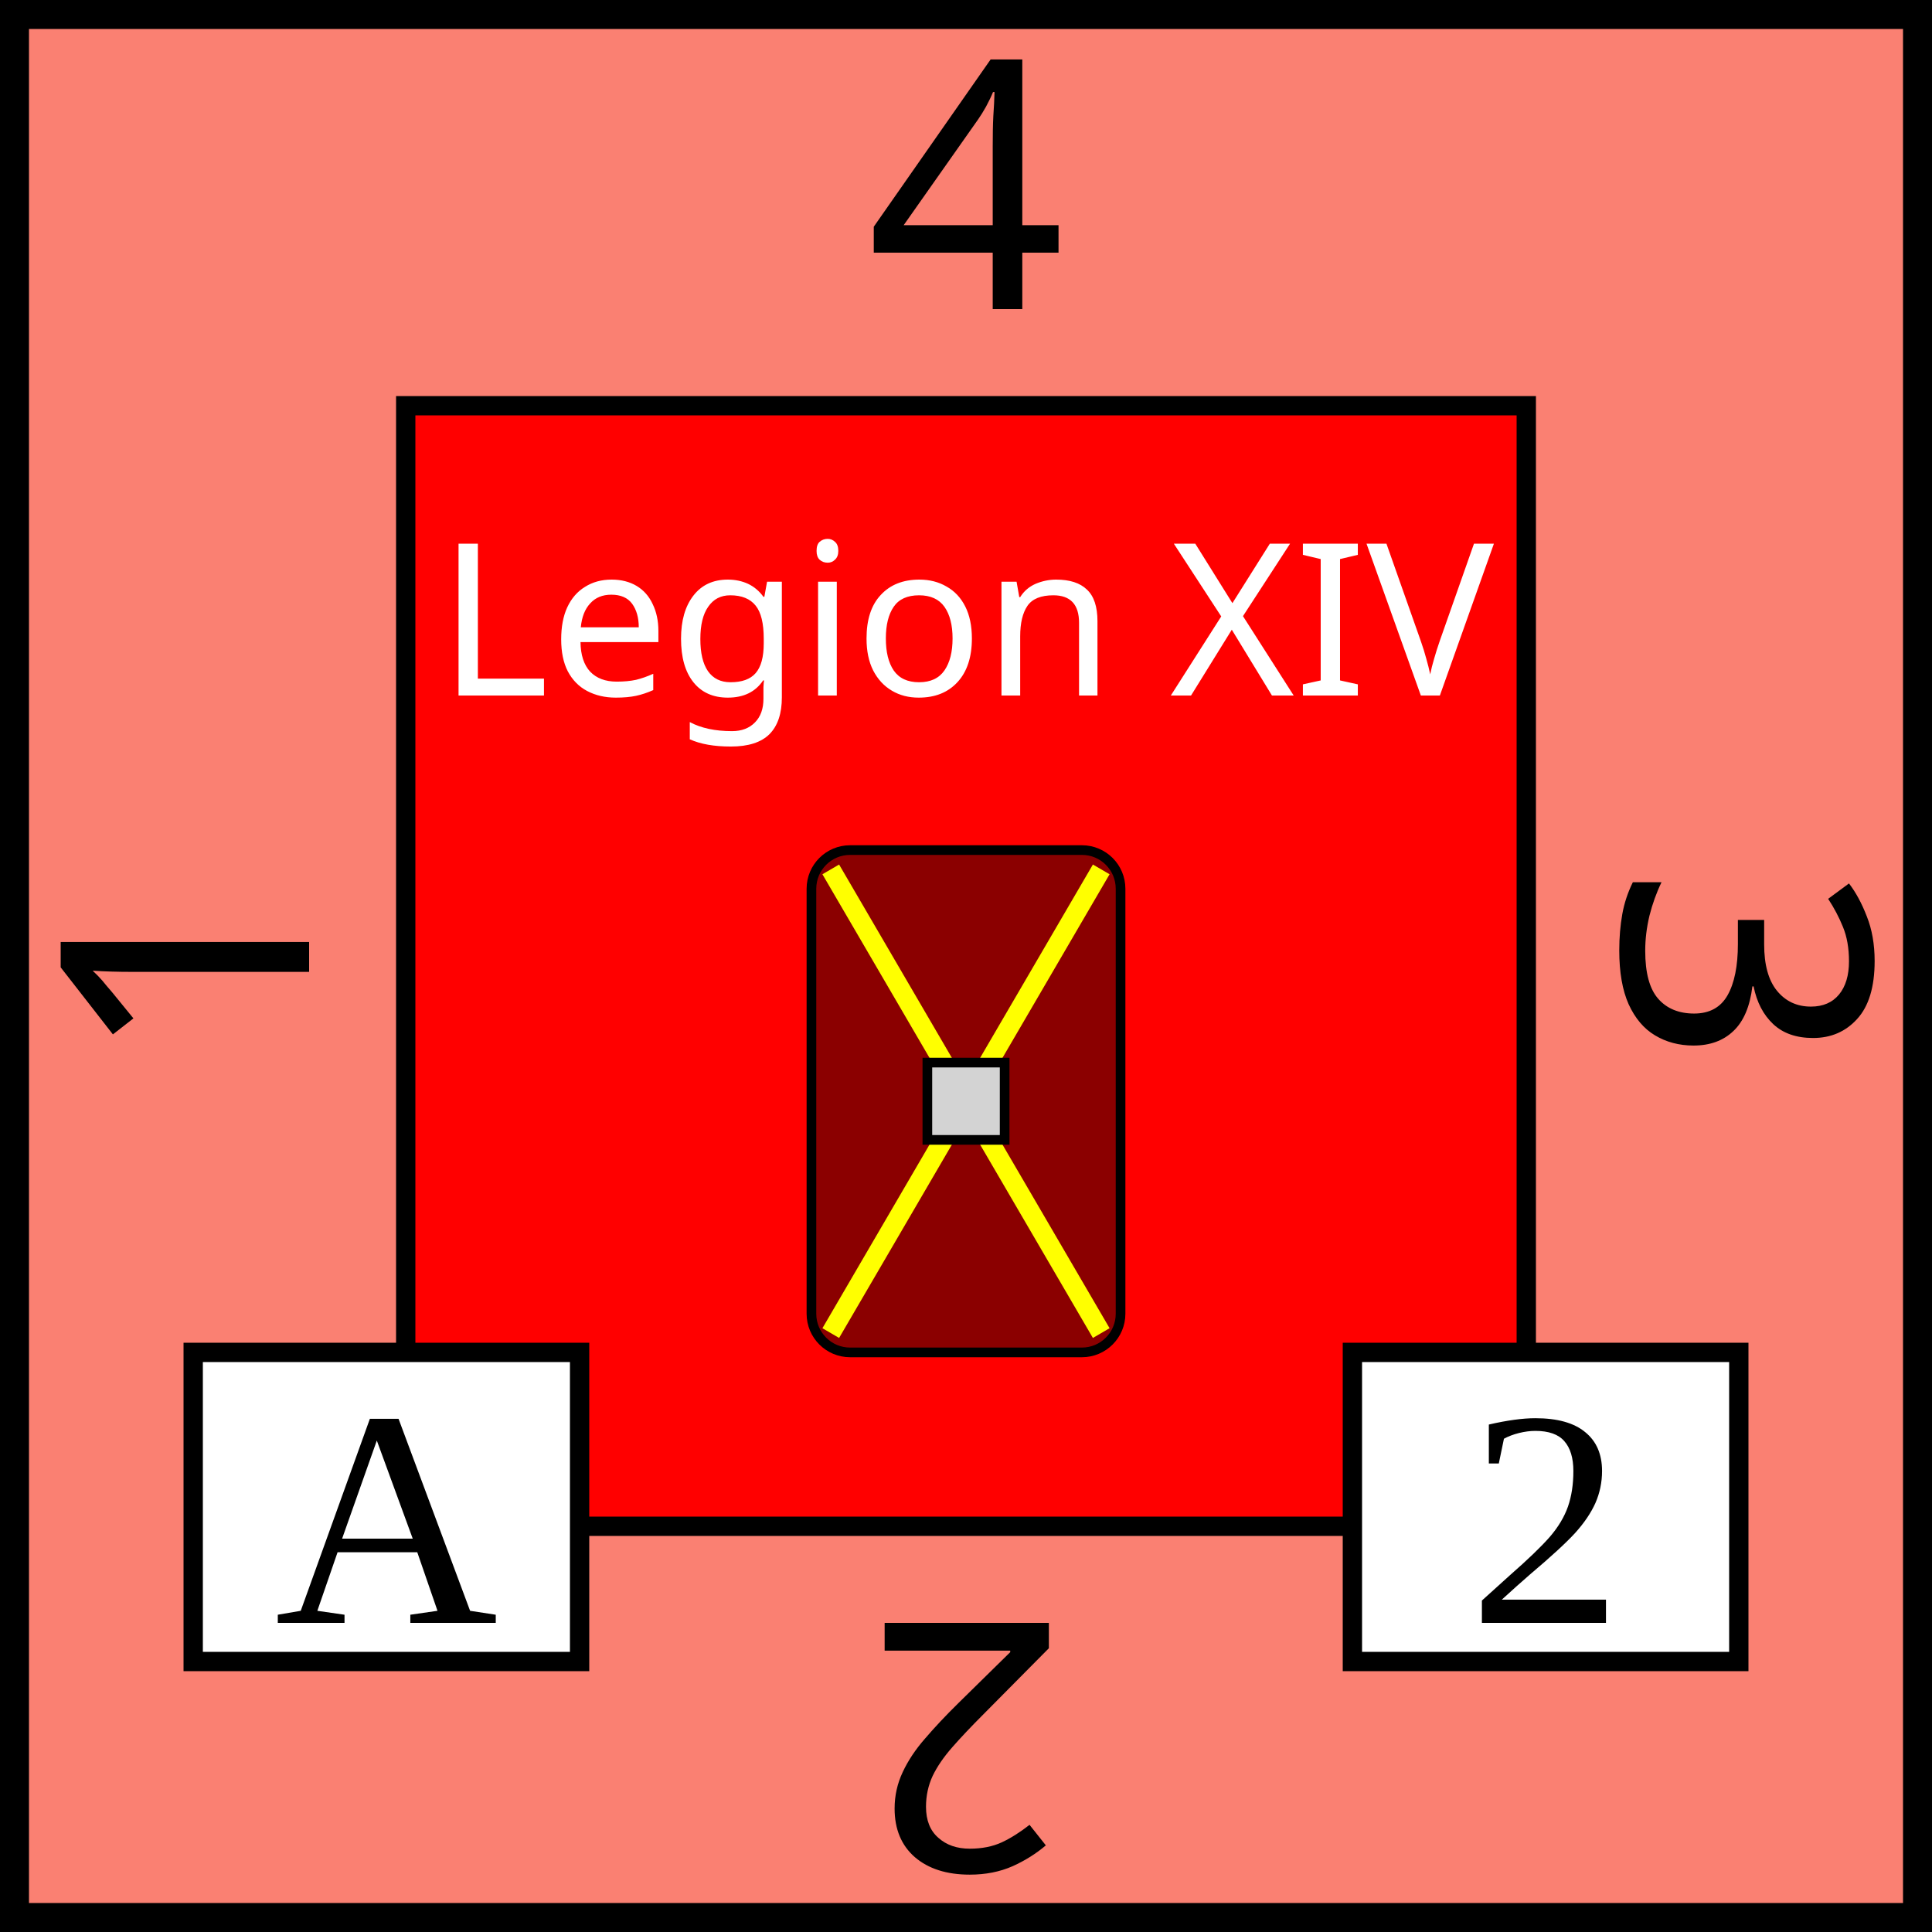
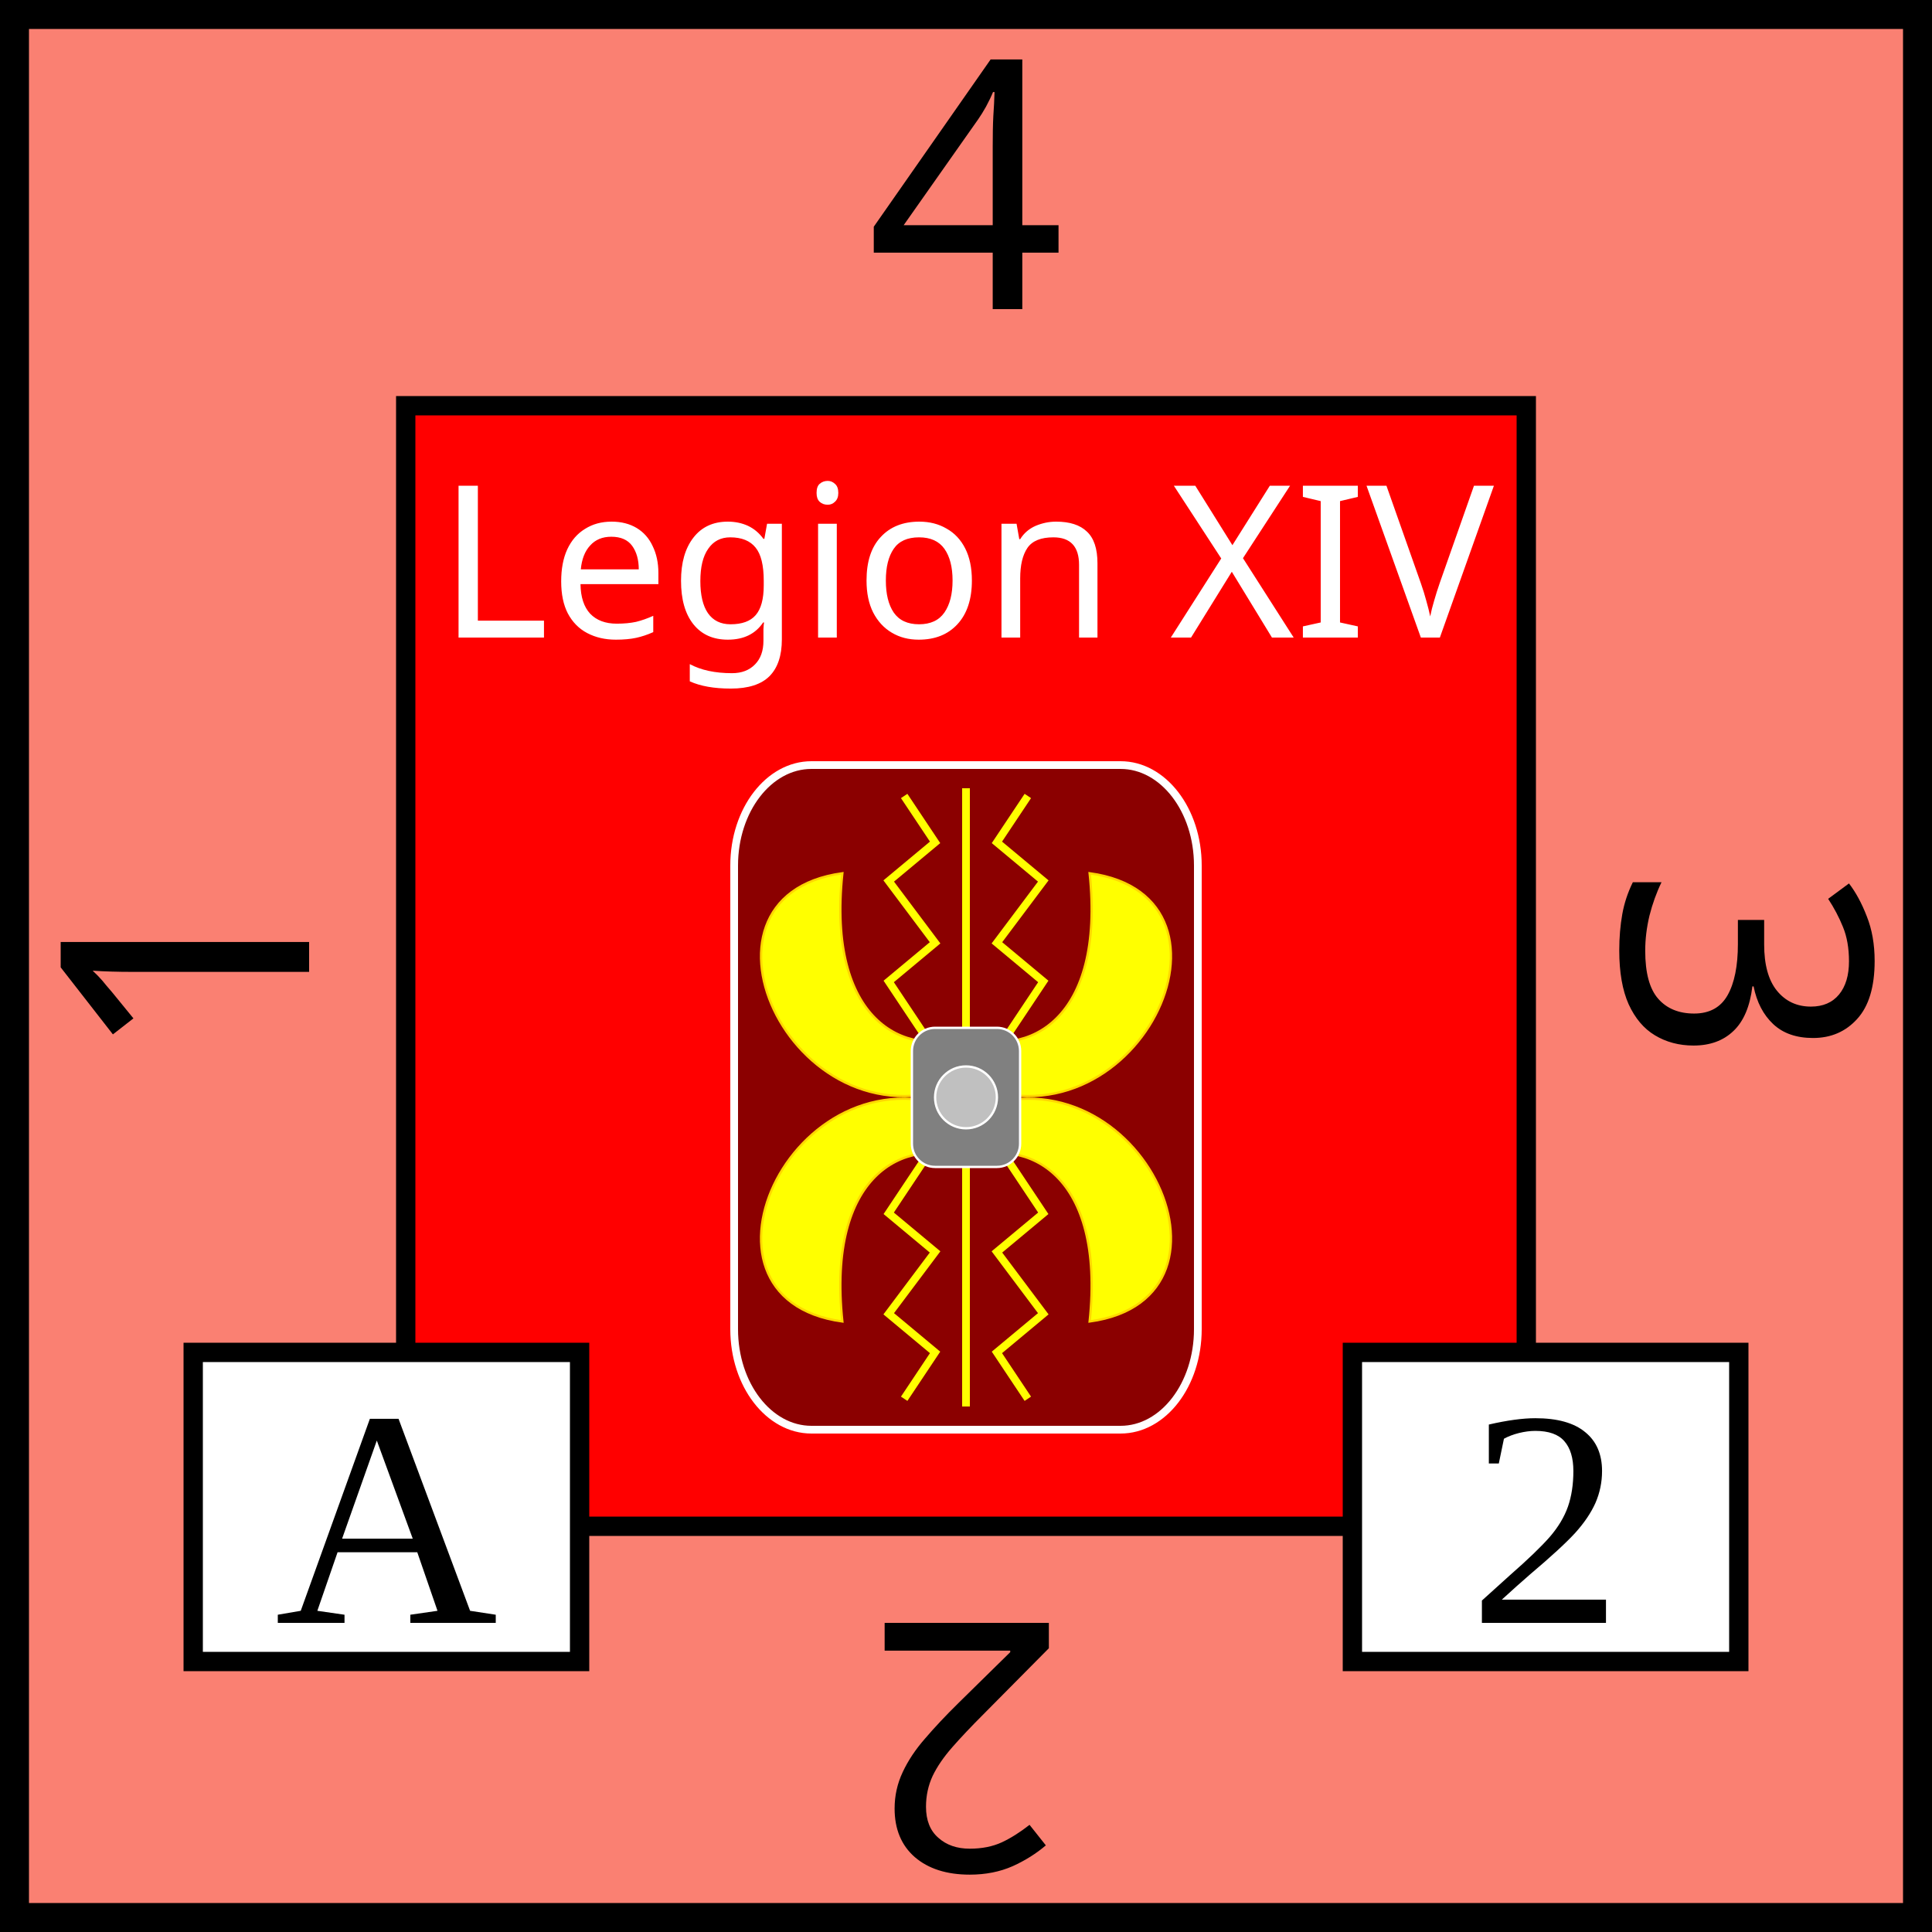
<svg xmlns="http://www.w3.org/2000/svg" viewBox="0 0 100 100" width="100" height="100">
  <rect id="background" fill="salmon" height="100" width="100" stroke="black" stroke-width="3" />
-   <g id="tribe" text-anchor="middle" font-size="12" font-family="Papyrus">
+   <g id="legion" text-anchor="middle" font-size="12" font-family="Papyrus">
    <rect x="21" y="21" width="58" height="58" fill="red" stroke="black" />
-     <text x="50" y="36" font-size="11" fill="white">Legion XIV</text>
-     <rect id="shield" x="42" y="44" width="16" height="26" rx="2" ry="2" fill="darkred" stroke="black" stroke-width="0.5" />
-     <line x1="43" y1="45" x2="57" y2="69" stroke="yellow" />
-     <line x1="57" y1="45" x2="43" y2="69" stroke="yellow" />
-     <rect x="48" y="55" width="4" height="4" fill="lightgrey" stroke="black" stroke-width="0.5" />
+     <text x="50" y="33" font-size="11" fill="white">Legion XIV</text>
+   </g>
+   <g id="shield" transform="scale(0.4) translate(75,92)">
+     <rect id="shield_outline" x="20" y="7" width="60" height="86" fill="darkred" stroke="white" stroke-width="1" rx="10" ry="13" />
+     <g id="wings" stroke="gold" stroke-width="0.3" fill="yellow">
+       <path id="wing" d="           M 50 42           C 42,45 32,40 34,21           C 12,24 28,58 50,48         " />
+       <use href="#wing" transform="translate(100,0) scale(-1,1)" />
+       <use href="#wing" transform="translate(0,100) scale(1,-1)" />
+       <use href="#wing" transform="translate(100,100) scale(-1,-1)" />
+     </g>
+     <g id="bolts">
+       <line x1="50" y1="50" x2="50" y2="10" stroke="yellow" marker-end="url(#arrow)" />
+       <line x1="50" y1="50" x2="50" y2="90" stroke="yellow" marker-end="url(#arrow)" />
+       <polyline id="bolt" points="           50,50           40,35           46,30           40,22           46,17           42,11         " stroke="yellow" fill="none" marker-end="url(#arrow)" />
+       <use href="#bolt" transform="translate(100,0) scale(-1,1)" />
+       <use href="#bolt" transform="translate(100,100) scale(-1,-1)" />
+       <use href="#bolt" transform="translate(0,100) scale(1,-1)" />
+     </g>
+     <g id="center">
+       <rect x="43" y="41" width="14" height="18" fill="grey" stroke="white" stroke-width="0.3" rx="3" />
+       <circle cx="50" cy="50" r="4" fill="silver" stroke="white" stroke-width="0.3" />
+     </g>
  </g>
  <g id="attributes" text-anchor="middle" font-size="16">
    <rect id="initiative" x="10" y="70" height="16" width="20" fill="white" stroke="black" />
    <text x="20" y="84">A</text>
    <rect id="firepower" x="70" y="70" height="16" width="20" fill="white" stroke="black" />
    <text x="80" y="84">2</text>
  </g>
  <g id="strength" text-anchor="middle" font-family="Papyrus" font-size="18">
    <text x="50" y="16">4</text>
    <text x="50" y="16" transform="rotate(90,50,50)">3</text>
    <text x="50" y="16" transform="rotate(180,50,50)">2</text>
    <text x="50" y="16" transform="rotate(270,50,50)">1</text>
  </g>
</svg>
